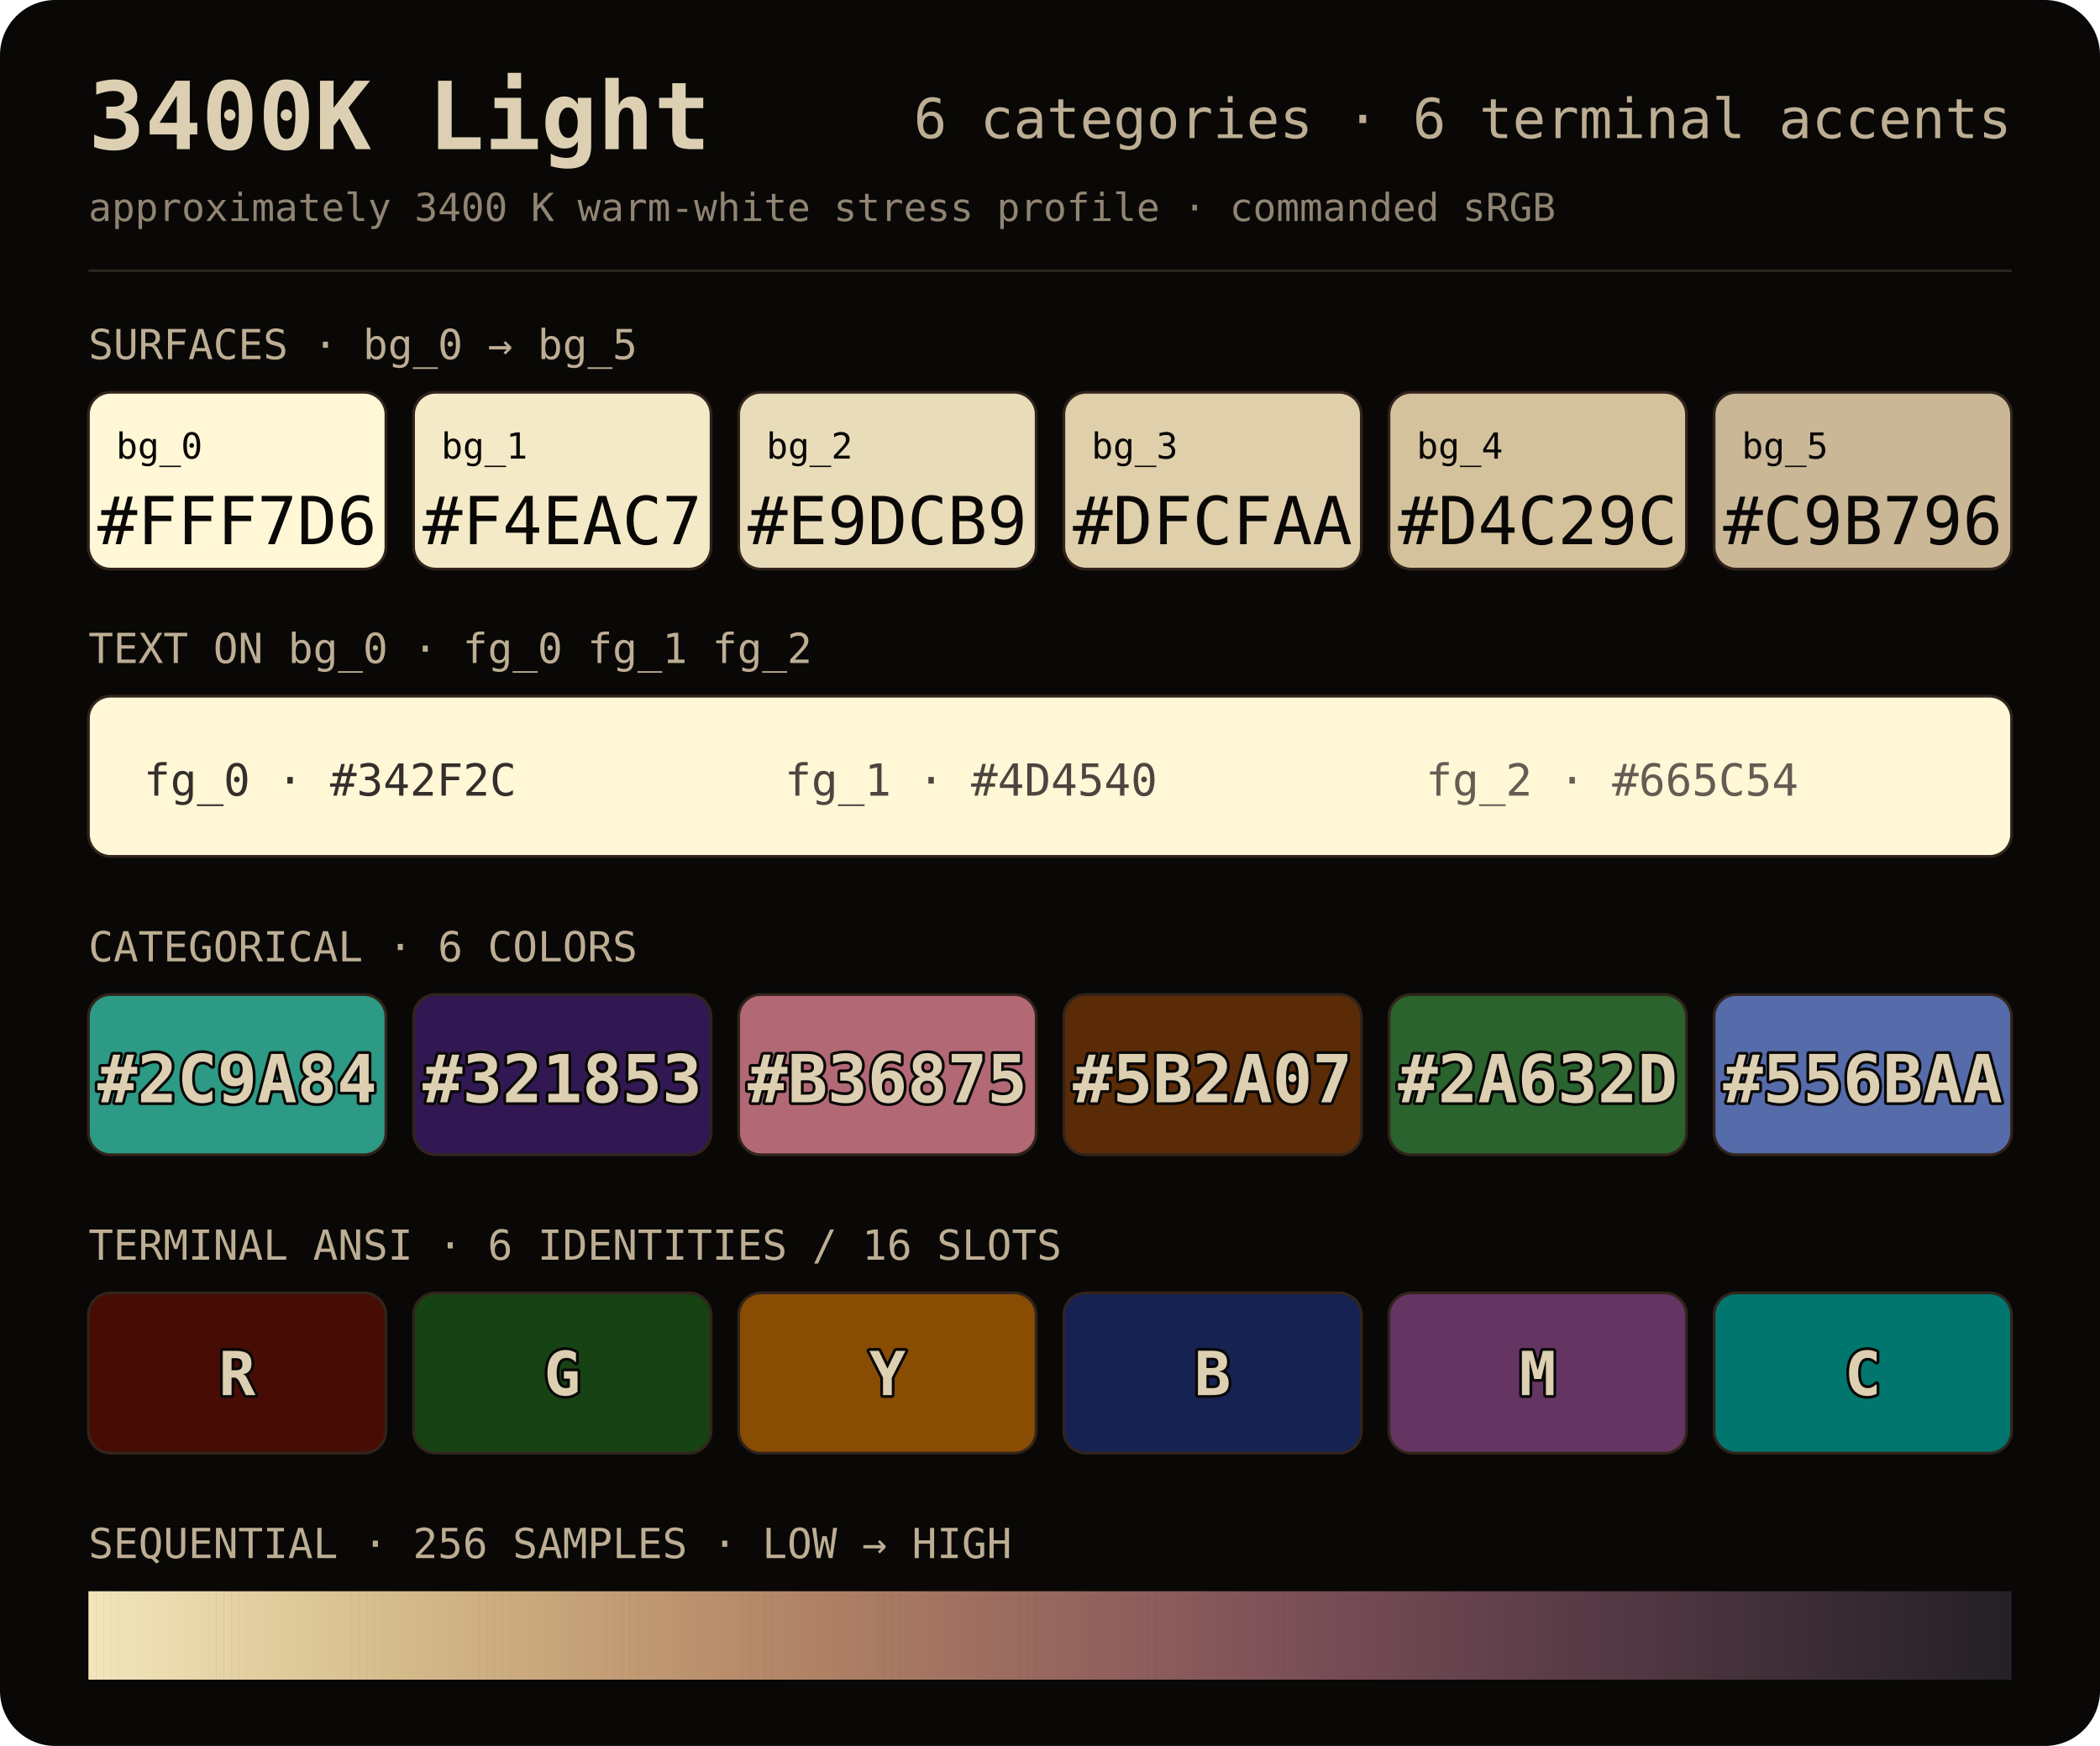
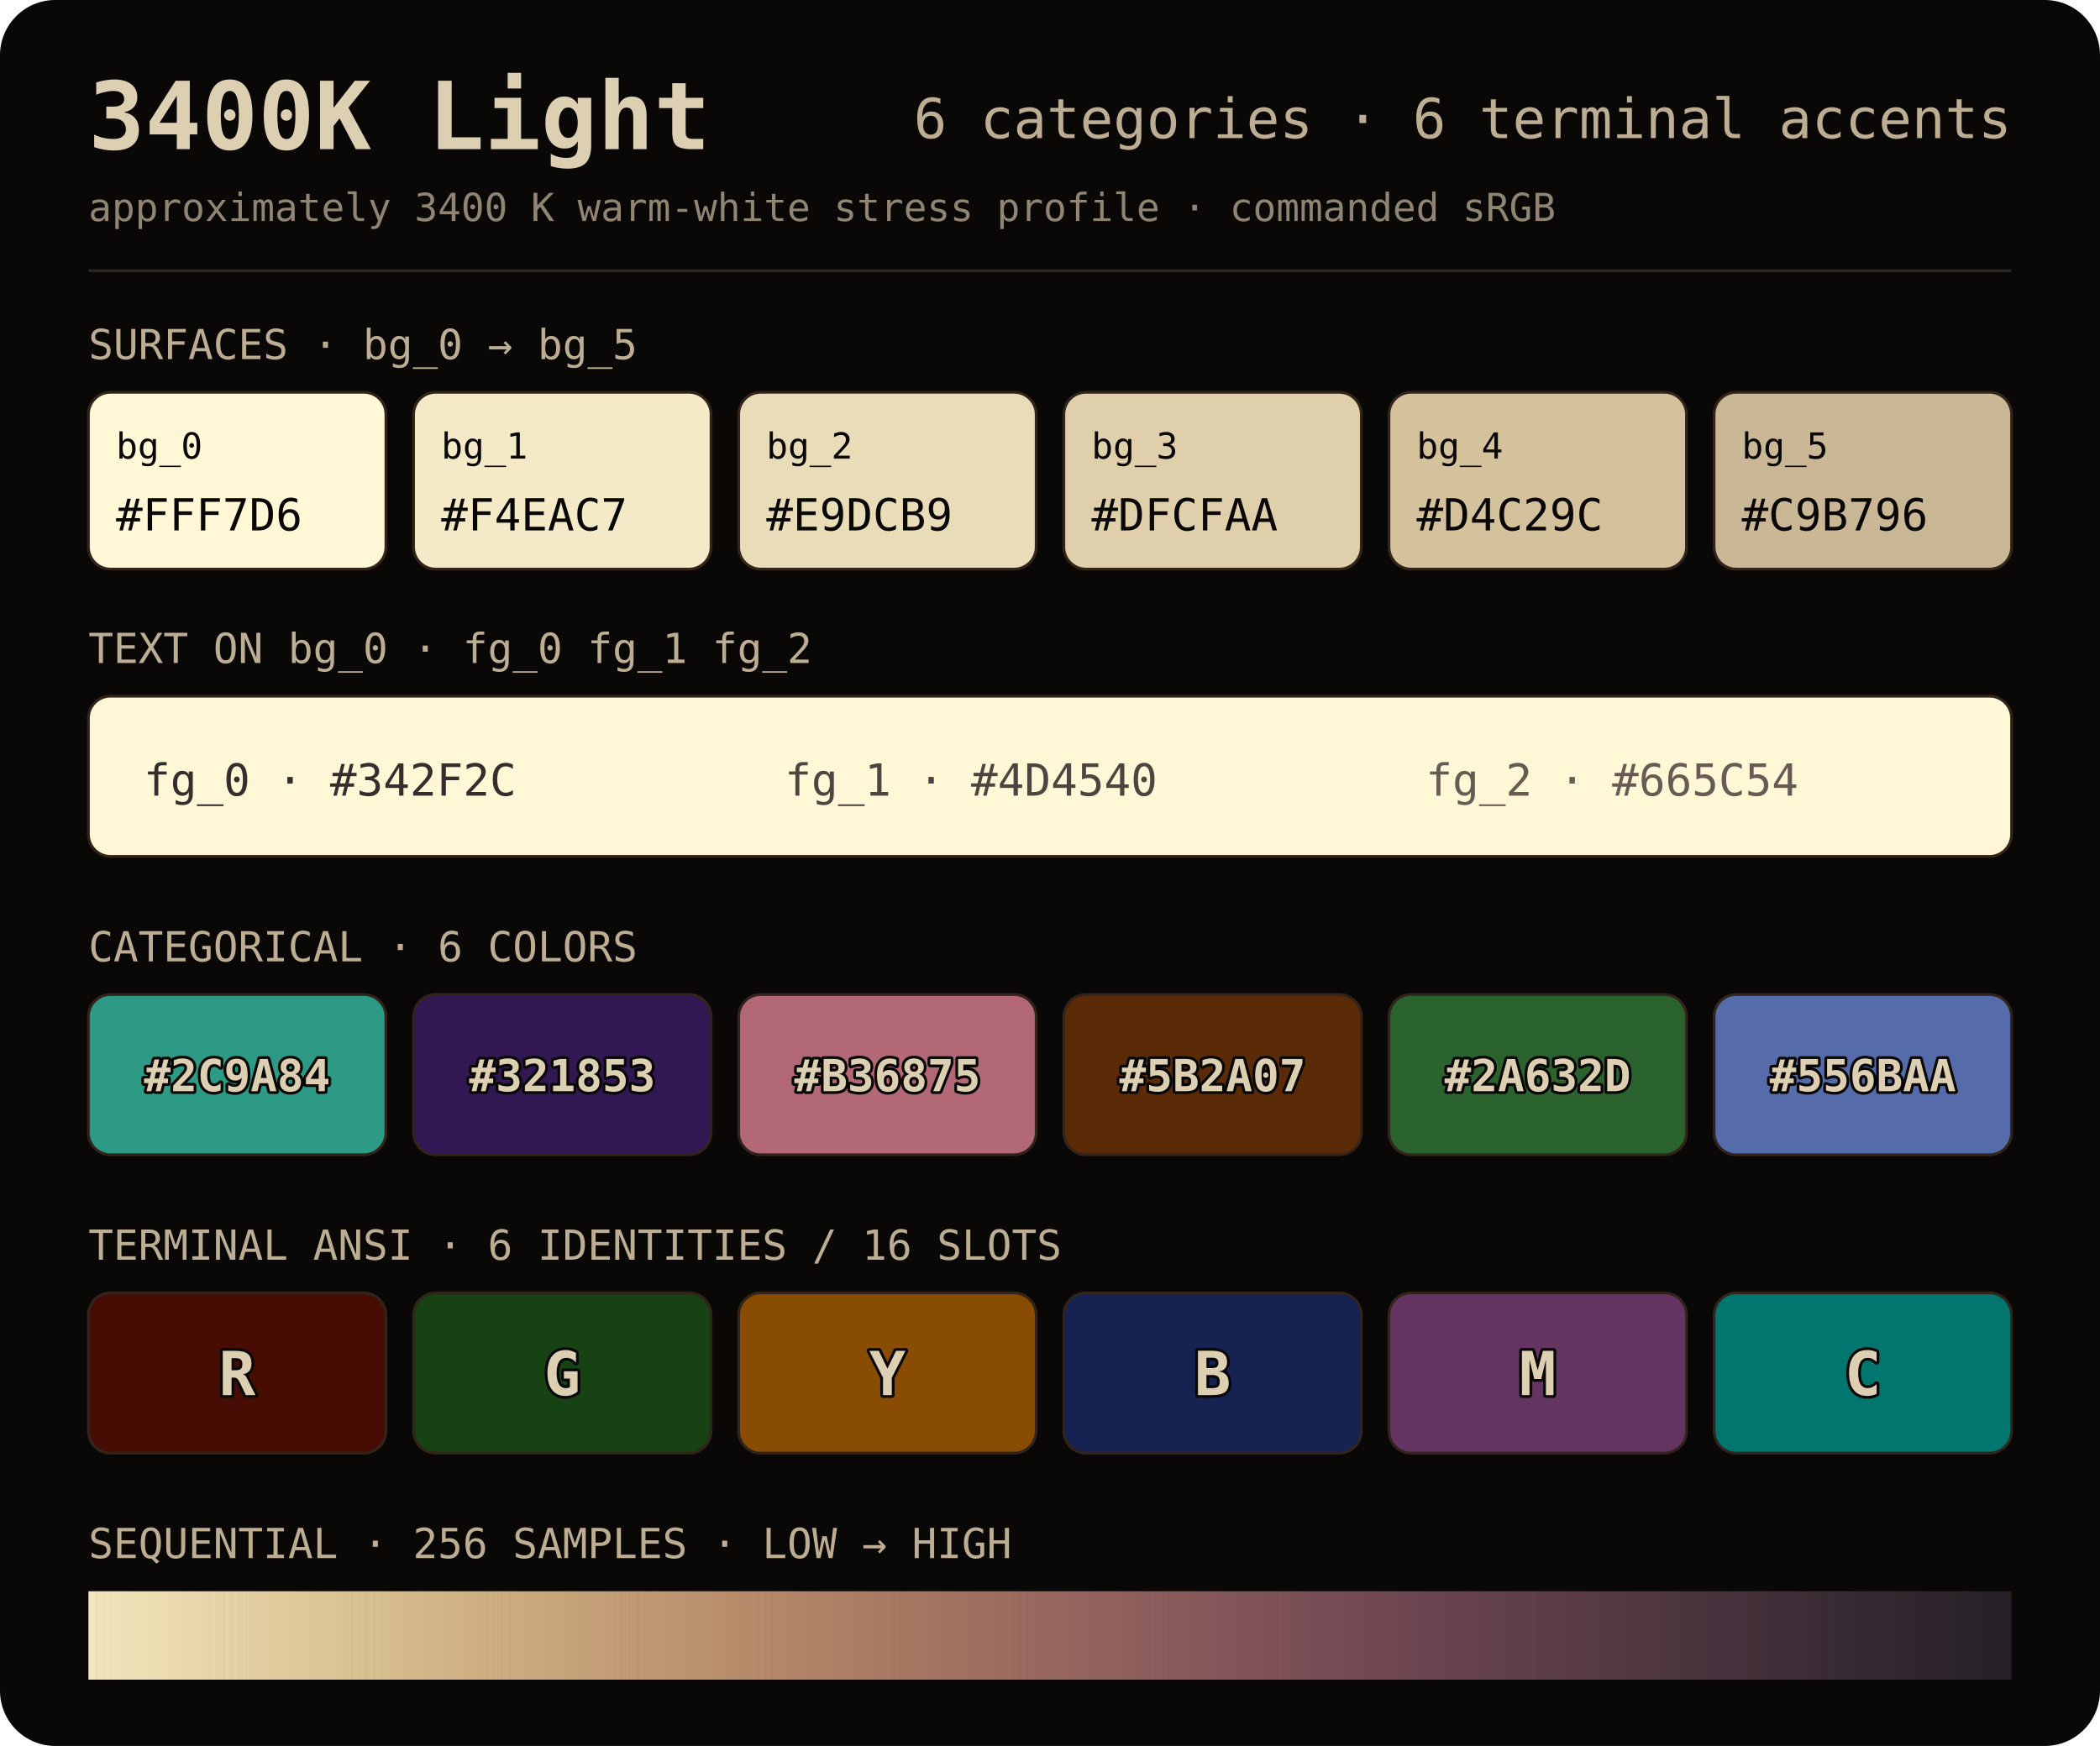
<svg xmlns="http://www.w3.org/2000/svg" width="760" height="632" viewBox="0 0 760 632">
  <rect width="100%" height="100%" rx="20" fill="#090807" />
  <text x="32" y="54" fill="#DDD0B2" font-size="34" font-family="ui-monospace, SFMono-Regular, Menlo, monospace" font-weight="700">3400K Light</text>
  <text x="728" y="50" fill="#BDAE93" font-size="20" font-family="ui-monospace, SFMono-Regular, Menlo, monospace" text-anchor="end">6 categories · 6 terminal accents</text>
  <text x="32" y="80" fill="#908472" font-size="14" font-family="ui-monospace, SFMono-Regular, Menlo, monospace">approximately 3400 K warm-white stress profile · commanded sRGB</text>
  <line x1="32" y1="98" x2="728" y2="98" stroke="#29251F" />
  <text x="32" y="130" fill="#BDAE93" font-size="15" font-family="ui-monospace, SFMono-Regular, Menlo, monospace">SURFACES · bg_0 → bg_5</text>
  <rect x="32.00" y="142" width="107.67" height="64" rx="8" fill="#FFF7D6" stroke="#32241B" />
  <text x="42.0" y="166" fill="#090807" font-size="13" font-family="ui-monospace, SFMono-Regular, Menlo, monospace">bg_0</text>
-   <text x="85.833" y="197" fill="#090807" font-size="24" font-family="ui-monospace, SFMono-Regular, Menlo, monospace" text-anchor="middle">#FFF7D6</text>
+   <text x="42.0" y="192" fill="#090807" font-size="16" font-family="ui-monospace, SFMono-Regular, Menlo, monospace">#FFF7D6</text>
  <rect x="149.67" y="142" width="107.67" height="64" rx="8" fill="#F4EAC7" stroke="#32241B" />
  <text x="159.667" y="166" fill="#090807" font-size="13" font-family="ui-monospace, SFMono-Regular, Menlo, monospace">bg_1</text>
-   <text x="203.5" y="197" fill="#090807" font-size="24" font-family="ui-monospace, SFMono-Regular, Menlo, monospace" text-anchor="middle">#F4EAC7</text>
+   <text x="159.667" y="192" fill="#090807" font-size="16" font-family="ui-monospace, SFMono-Regular, Menlo, monospace">#F4EAC7</text>
  <rect x="267.33" y="142" width="107.67" height="64" rx="8" fill="#E9DCB9" stroke="#32241B" />
  <text x="277.333" y="166" fill="#090807" font-size="13" font-family="ui-monospace, SFMono-Regular, Menlo, monospace">bg_2</text>
-   <text x="321.167" y="197" fill="#090807" font-size="24" font-family="ui-monospace, SFMono-Regular, Menlo, monospace" text-anchor="middle">#E9DCB9</text>
+   <text x="277.333" y="192" fill="#090807" font-size="16" font-family="ui-monospace, SFMono-Regular, Menlo, monospace">#E9DCB9</text>
  <rect x="385.00" y="142" width="107.67" height="64" rx="8" fill="#DFCFAA" stroke="#32241B" />
  <text x="395.0" y="166" fill="#090807" font-size="13" font-family="ui-monospace, SFMono-Regular, Menlo, monospace">bg_3</text>
-   <text x="438.833" y="197" fill="#090807" font-size="24" font-family="ui-monospace, SFMono-Regular, Menlo, monospace" text-anchor="middle">#DFCFAA</text>
+   <text x="395.0" y="192" fill="#090807" font-size="16" font-family="ui-monospace, SFMono-Regular, Menlo, monospace">#DFCFAA</text>
  <rect x="502.67" y="142" width="107.67" height="64" rx="8" fill="#D4C29C" stroke="#32241B" />
  <text x="512.667" y="166" fill="#090807" font-size="13" font-family="ui-monospace, SFMono-Regular, Menlo, monospace">bg_4</text>
-   <text x="556.5" y="197" fill="#090807" font-size="24" font-family="ui-monospace, SFMono-Regular, Menlo, monospace" text-anchor="middle">#D4C29C</text>
+   <text x="512.667" y="192" fill="#090807" font-size="16" font-family="ui-monospace, SFMono-Regular, Menlo, monospace">#D4C29C</text>
  <rect x="620.33" y="142" width="107.67" height="64" rx="8" fill="#C9B796" stroke="#32241B" />
  <text x="630.333" y="166" fill="#090807" font-size="13" font-family="ui-monospace, SFMono-Regular, Menlo, monospace">bg_5</text>
-   <text x="674.167" y="197" fill="#090807" font-size="24" font-family="ui-monospace, SFMono-Regular, Menlo, monospace" text-anchor="middle">#C9B796</text>
+   <text x="630.333" y="192" fill="#090807" font-size="16" font-family="ui-monospace, SFMono-Regular, Menlo, monospace">#C9B796</text>
  <text x="32" y="240" fill="#BDAE93" font-size="15" font-family="ui-monospace, SFMono-Regular, Menlo, monospace">TEXT ON bg_0 · fg_0 fg_1 fg_2</text>
  <rect x="32" y="252" width="696" height="58" rx="8" fill="#FFF7D6" stroke="#32241B" />
  <text x="52" y="288" fill="#342F2C" font-size="16" font-family="ui-monospace, SFMono-Regular, Menlo, monospace">fg_0 · #342F2C</text>
  <text x="284" y="288" fill="#4D4540" font-size="16" font-family="ui-monospace, SFMono-Regular, Menlo, monospace">fg_1 · #4D4540</text>
  <text x="516" y="288" fill="#665C54" font-size="16" font-family="ui-monospace, SFMono-Regular, Menlo, monospace">fg_2 · #665C54</text>
  <text x="32" y="348" fill="#BDAE93" font-size="15" font-family="ui-monospace, SFMono-Regular, Menlo, monospace">CATEGORICAL · 6 COLORS</text>
  <rect x="32.00" y="360" width="107.67" height="58" rx="8" fill="#2C9A84" stroke="#32241B" />
-   <text x="85.833" y="399" fill="#090807" font-size="24" font-family="ui-monospace, SFMono-Regular, Menlo, monospace" font-weight="700" text-anchor="middle" stroke="#090807" stroke-width="2" stroke-linejoin="round">#2C9A84</text>
-   <text x="85.833" y="399" fill="#DDD0B2" font-size="24" font-family="ui-monospace, SFMono-Regular, Menlo, monospace" font-weight="700" text-anchor="middle">#2C9A84</text>
+   <text x="85.833" y="395" fill="#090807" font-size="16" font-family="ui-monospace, SFMono-Regular, Menlo, monospace" font-weight="700" text-anchor="middle" stroke="#090807" stroke-width="2" stroke-linejoin="round">#2C9A84</text>
+   <text x="85.833" y="395" fill="#DDD0B2" font-size="16" font-family="ui-monospace, SFMono-Regular, Menlo, monospace" font-weight="700" text-anchor="middle">#2C9A84</text>
  <rect x="149.67" y="360" width="107.67" height="58" rx="8" fill="#321853" stroke="#32241B" />
-   <text x="203.5" y="399" fill="#090807" font-size="24" font-family="ui-monospace, SFMono-Regular, Menlo, monospace" font-weight="700" text-anchor="middle" stroke="#090807" stroke-width="2" stroke-linejoin="round">#321853</text>
-   <text x="203.5" y="399" fill="#DDD0B2" font-size="24" font-family="ui-monospace, SFMono-Regular, Menlo, monospace" font-weight="700" text-anchor="middle">#321853</text>
+   <text x="203.5" y="395" fill="#090807" font-size="16" font-family="ui-monospace, SFMono-Regular, Menlo, monospace" font-weight="700" text-anchor="middle" stroke="#090807" stroke-width="2" stroke-linejoin="round">#321853</text>
+   <text x="203.5" y="395" fill="#DDD0B2" font-size="16" font-family="ui-monospace, SFMono-Regular, Menlo, monospace" font-weight="700" text-anchor="middle">#321853</text>
  <rect x="267.33" y="360" width="107.67" height="58" rx="8" fill="#B36875" stroke="#32241B" />
-   <text x="321.167" y="399" fill="#090807" font-size="24" font-family="ui-monospace, SFMono-Regular, Menlo, monospace" font-weight="700" text-anchor="middle" stroke="#090807" stroke-width="2" stroke-linejoin="round">#B36875</text>
-   <text x="321.167" y="399" fill="#DDD0B2" font-size="24" font-family="ui-monospace, SFMono-Regular, Menlo, monospace" font-weight="700" text-anchor="middle">#B36875</text>
+   <text x="321.167" y="395" fill="#090807" font-size="16" font-family="ui-monospace, SFMono-Regular, Menlo, monospace" font-weight="700" text-anchor="middle" stroke="#090807" stroke-width="2" stroke-linejoin="round">#B36875</text>
+   <text x="321.167" y="395" fill="#DDD0B2" font-size="16" font-family="ui-monospace, SFMono-Regular, Menlo, monospace" font-weight="700" text-anchor="middle">#B36875</text>
  <rect x="385.00" y="360" width="107.67" height="58" rx="8" fill="#5B2A07" stroke="#32241B" />
-   <text x="438.833" y="399" fill="#090807" font-size="24" font-family="ui-monospace, SFMono-Regular, Menlo, monospace" font-weight="700" text-anchor="middle" stroke="#090807" stroke-width="2" stroke-linejoin="round">#5B2A07</text>
-   <text x="438.833" y="399" fill="#DDD0B2" font-size="24" font-family="ui-monospace, SFMono-Regular, Menlo, monospace" font-weight="700" text-anchor="middle">#5B2A07</text>
+   <text x="438.833" y="395" fill="#090807" font-size="16" font-family="ui-monospace, SFMono-Regular, Menlo, monospace" font-weight="700" text-anchor="middle" stroke="#090807" stroke-width="2" stroke-linejoin="round">#5B2A07</text>
+   <text x="438.833" y="395" fill="#DDD0B2" font-size="16" font-family="ui-monospace, SFMono-Regular, Menlo, monospace" font-weight="700" text-anchor="middle">#5B2A07</text>
  <rect x="502.67" y="360" width="107.67" height="58" rx="8" fill="#2A632D" stroke="#32241B" />
-   <text x="556.5" y="399" fill="#090807" font-size="24" font-family="ui-monospace, SFMono-Regular, Menlo, monospace" font-weight="700" text-anchor="middle" stroke="#090807" stroke-width="2" stroke-linejoin="round">#2A632D</text>
-   <text x="556.5" y="399" fill="#DDD0B2" font-size="24" font-family="ui-monospace, SFMono-Regular, Menlo, monospace" font-weight="700" text-anchor="middle">#2A632D</text>
+   <text x="556.5" y="395" fill="#090807" font-size="16" font-family="ui-monospace, SFMono-Regular, Menlo, monospace" font-weight="700" text-anchor="middle" stroke="#090807" stroke-width="2" stroke-linejoin="round">#2A632D</text>
+   <text x="556.5" y="395" fill="#DDD0B2" font-size="16" font-family="ui-monospace, SFMono-Regular, Menlo, monospace" font-weight="700" text-anchor="middle">#2A632D</text>
  <rect x="620.33" y="360" width="107.67" height="58" rx="8" fill="#556BAA" stroke="#32241B" />
-   <text x="674.167" y="399" fill="#090807" font-size="24" font-family="ui-monospace, SFMono-Regular, Menlo, monospace" font-weight="700" text-anchor="middle" stroke="#090807" stroke-width="2" stroke-linejoin="round">#556BAA</text>
-   <text x="674.167" y="399" fill="#DDD0B2" font-size="24" font-family="ui-monospace, SFMono-Regular, Menlo, monospace" font-weight="700" text-anchor="middle">#556BAA</text>
+   <text x="674.167" y="395" fill="#090807" font-size="16" font-family="ui-monospace, SFMono-Regular, Menlo, monospace" font-weight="700" text-anchor="middle" stroke="#090807" stroke-width="2" stroke-linejoin="round">#556BAA</text>
+   <text x="674.167" y="395" fill="#DDD0B2" font-size="16" font-family="ui-monospace, SFMono-Regular, Menlo, monospace" font-weight="700" text-anchor="middle">#556BAA</text>
  <text x="32" y="456" fill="#BDAE93" font-size="15" font-family="ui-monospace, SFMono-Regular, Menlo, monospace">TERMINAL ANSI · 6 IDENTITIES / 16 SLOTS</text>
  <rect x="32.00" y="468" width="107.67" height="58" rx="8" fill="#470D05" stroke="#32241B" />
  <text x="85.833" y="505" fill="#090807" font-size="22" font-family="ui-monospace, SFMono-Regular, Menlo, monospace" font-weight="700" text-anchor="middle" stroke="#090807" stroke-width="2" stroke-linejoin="round">R</text>
  <text x="85.833" y="505" fill="#DDD0B2" font-size="22" font-family="ui-monospace, SFMono-Regular, Menlo, monospace" font-weight="700" text-anchor="middle">R</text>
  <rect x="149.67" y="468" width="107.67" height="58" rx="8" fill="#174213" stroke="#32241B" />
  <text x="203.5" y="505" fill="#090807" font-size="22" font-family="ui-monospace, SFMono-Regular, Menlo, monospace" font-weight="700" text-anchor="middle" stroke="#090807" stroke-width="2" stroke-linejoin="round">G</text>
  <text x="203.5" y="505" fill="#DDD0B2" font-size="22" font-family="ui-monospace, SFMono-Regular, Menlo, monospace" font-weight="700" text-anchor="middle">G</text>
  <rect x="267.33" y="468" width="107.67" height="58" rx="8" fill="#894C03" stroke="#32241B" />
  <text x="321.167" y="505" fill="#090807" font-size="22" font-family="ui-monospace, SFMono-Regular, Menlo, monospace" font-weight="700" text-anchor="middle" stroke="#090807" stroke-width="2" stroke-linejoin="round">Y</text>
  <text x="321.167" y="505" fill="#DDD0B2" font-size="22" font-family="ui-monospace, SFMono-Regular, Menlo, monospace" font-weight="700" text-anchor="middle">Y</text>
  <rect x="385.00" y="468" width="107.67" height="58" rx="8" fill="#162252" stroke="#32241B" />
  <text x="438.833" y="505" fill="#090807" font-size="22" font-family="ui-monospace, SFMono-Regular, Menlo, monospace" font-weight="700" text-anchor="middle" stroke="#090807" stroke-width="2" stroke-linejoin="round">B</text>
  <text x="438.833" y="505" fill="#DDD0B2" font-size="22" font-family="ui-monospace, SFMono-Regular, Menlo, monospace" font-weight="700" text-anchor="middle">B</text>
  <rect x="502.67" y="468" width="107.67" height="58" rx="8" fill="#643563" stroke="#32241B" />
  <text x="556.5" y="505" fill="#090807" font-size="22" font-family="ui-monospace, SFMono-Regular, Menlo, monospace" font-weight="700" text-anchor="middle" stroke="#090807" stroke-width="2" stroke-linejoin="round">M</text>
  <text x="556.5" y="505" fill="#DDD0B2" font-size="22" font-family="ui-monospace, SFMono-Regular, Menlo, monospace" font-weight="700" text-anchor="middle">M</text>
  <rect x="620.33" y="468" width="107.67" height="58" rx="8" fill="#00766E" stroke="#32241B" />
  <text x="674.167" y="505" fill="#090807" font-size="22" font-family="ui-monospace, SFMono-Regular, Menlo, monospace" font-weight="700" text-anchor="middle" stroke="#090807" stroke-width="2" stroke-linejoin="round">C</text>
  <text x="674.167" y="505" fill="#DDD0B2" font-size="22" font-family="ui-monospace, SFMono-Regular, Menlo, monospace" font-weight="700" text-anchor="middle">C</text>
  <text x="32" y="564" fill="#BDAE93" font-size="15" font-family="ui-monospace, SFMono-Regular, Menlo, monospace">SEQUENTIAL · 256 SAMPLES · LOW → HIGH</text>
  <rect x="32" y="576" width="2.9" height="32" fill="#F2E5BC" />
  <rect x="34.719" y="576" width="2.9" height="32" fill="#F1E4BB" />
  <rect x="37.438" y="576" width="2.9" height="32" fill="#F1E3B9" />
  <rect x="40.156" y="576" width="2.9" height="32" fill="#F0E2B8" />
  <rect x="42.875" y="576" width="2.9" height="32" fill="#EFE1B7" />
  <rect x="45.594" y="576" width="2.9" height="32" fill="#EEE0B6" />
  <rect x="48.312" y="576" width="2.9" height="32" fill="#EEDFB4" />
  <rect x="51.031" y="576" width="2.9" height="32" fill="#EDDEB3" />
  <rect x="53.75" y="576" width="2.9" height="32" fill="#ECDDB2" />
  <rect x="56.469" y="576" width="2.9" height="32" fill="#EBDCB1" />
  <rect x="59.188" y="576" width="2.9" height="32" fill="#EBDBAF" />
  <rect x="61.906" y="576" width="2.9" height="32" fill="#EADAAE" />
  <rect x="64.625" y="576" width="2.9" height="32" fill="#E9D9AD" />
  <rect x="67.344" y="576" width="2.9" height="32" fill="#E9D8AB" />
  <rect x="70.062" y="576" width="2.9" height="32" fill="#E8D7AA" />
  <rect x="72.781" y="576" width="2.9" height="32" fill="#E7D6A9" />
  <rect x="75.5" y="576" width="2.9" height="32" fill="#E6D5A8" />
  <rect x="78.219" y="576" width="2.9" height="32" fill="#E6D4A6" />
  <rect x="80.938" y="576" width="2.9" height="32" fill="#E5D2A5" />
  <rect x="83.656" y="576" width="2.9" height="32" fill="#E4D1A4" />
  <rect x="86.375" y="576" width="2.9" height="32" fill="#E3D0A3" />
  <rect x="89.094" y="576" width="2.9" height="32" fill="#E3CFA1" />
  <rect x="91.812" y="576" width="2.9" height="32" fill="#E2CEA0" />
  <rect x="94.531" y="576" width="2.9" height="32" fill="#E1CD9F" />
  <rect x="97.25" y="576" width="2.9" height="32" fill="#E1CC9E" />
  <rect x="99.969" y="576" width="2.9" height="32" fill="#E0CB9D" />
  <rect x="102.688" y="576" width="2.9" height="32" fill="#DFCA9C" />
  <rect x="105.406" y="576" width="2.9" height="32" fill="#DEC99A" />
  <rect x="108.125" y="576" width="2.9" height="32" fill="#DEC899" />
  <rect x="110.844" y="576" width="2.9" height="32" fill="#DDC798" />
  <rect x="113.562" y="576" width="2.9" height="32" fill="#DCC697" />
  <rect x="116.281" y="576" width="2.9" height="32" fill="#DCC596" />
  <rect x="119" y="576" width="2.9" height="32" fill="#DBC495" />
  <rect x="121.719" y="576" width="2.9" height="32" fill="#DAC394" />
  <rect x="124.438" y="576" width="2.9" height="32" fill="#DAC293" />
  <rect x="127.156" y="576" width="2.9" height="32" fill="#D9C192" />
  <rect x="129.875" y="576" width="2.9" height="32" fill="#D8C091" />
  <rect x="132.594" y="576" width="2.9" height="32" fill="#D8BF90" />
  <rect x="135.312" y="576" width="2.9" height="32" fill="#D7BE8F" />
  <rect x="138.031" y="576" width="2.9" height="32" fill="#D6BD8E" />
  <rect x="140.75" y="576" width="2.9" height="32" fill="#D6BC8D" />
  <rect x="143.469" y="576" width="2.9" height="32" fill="#D5BB8C" />
  <rect x="146.188" y="576" width="2.9" height="32" fill="#D4BA8B" />
  <rect x="148.906" y="576" width="2.9" height="32" fill="#D4B88A" />
  <rect x="151.625" y="576" width="2.9" height="32" fill="#D3B789" />
  <rect x="154.344" y="576" width="2.9" height="32" fill="#D2B689" />
  <rect x="157.062" y="576" width="2.9" height="32" fill="#D2B588" />
  <rect x="159.781" y="576" width="2.9" height="32" fill="#D1B487" />
  <rect x="162.5" y="576" width="2.9" height="32" fill="#D0B386" />
  <rect x="165.219" y="576" width="2.9" height="32" fill="#D0B285" />
  <rect x="167.938" y="576" width="2.9" height="32" fill="#CFB184" />
  <rect x="170.656" y="576" width="2.9" height="32" fill="#CEB083" />
  <rect x="173.375" y="576" width="2.9" height="32" fill="#CEAF82" />
  <rect x="176.094" y="576" width="2.9" height="32" fill="#CDAE82" />
  <rect x="178.812" y="576" width="2.9" height="32" fill="#CCAD81" />
  <rect x="181.531" y="576" width="2.9" height="32" fill="#CCAC80" />
  <rect x="184.25" y="576" width="2.9" height="32" fill="#CBAB7F" />
  <rect x="186.969" y="576" width="2.9" height="32" fill="#CAAA7E" />
  <rect x="189.688" y="576" width="2.9" height="32" fill="#CAA97E" />
  <rect x="192.406" y="576" width="2.9" height="32" fill="#C9A87D" />
  <rect x="195.125" y="576" width="2.9" height="32" fill="#C8A77C" />
  <rect x="197.844" y="576" width="2.9" height="32" fill="#C8A67B" />
  <rect x="200.562" y="576" width="2.9" height="32" fill="#C7A57A" />
  <rect x="203.281" y="576" width="2.9" height="32" fill="#C6A37A" />
  <rect x="206" y="576" width="2.9" height="32" fill="#C6A279" />
  <rect x="208.719" y="576" width="2.9" height="32" fill="#C5A178" />
  <rect x="211.438" y="576" width="2.9" height="32" fill="#C4A078" />
  <rect x="214.156" y="576" width="2.9" height="32" fill="#C49F77" />
  <rect x="216.875" y="576" width="2.9" height="32" fill="#C39E76" />
  <rect x="219.594" y="576" width="2.9" height="32" fill="#C39D75" />
  <rect x="222.312" y="576" width="2.9" height="32" fill="#C29C75" />
  <rect x="225.031" y="576" width="2.9" height="32" fill="#C19B74" />
  <rect x="227.75" y="576" width="2.9" height="32" fill="#C19A73" />
  <rect x="230.469" y="576" width="2.9" height="32" fill="#C09973" />
  <rect x="233.188" y="576" width="2.9" height="32" fill="#BF9872" />
  <rect x="235.906" y="576" width="2.9" height="32" fill="#BF9771" />
  <rect x="238.625" y="576" width="2.9" height="32" fill="#BE9671" />
  <rect x="241.344" y="576" width="2.9" height="32" fill="#BD9570" />
  <rect x="244.062" y="576" width="2.9" height="32" fill="#BC946F" />
  <rect x="246.781" y="576" width="2.9" height="32" fill="#BC936F" />
  <rect x="249.5" y="576" width="2.9" height="32" fill="#BB926E" />
  <rect x="252.219" y="576" width="2.9" height="32" fill="#BA916E" />
  <rect x="254.938" y="576" width="2.9" height="32" fill="#BA906D" />
  <rect x="257.656" y="576" width="2.9" height="32" fill="#B98F6C" />
  <rect x="260.375" y="576" width="2.9" height="32" fill="#B88E6C" />
  <rect x="263.094" y="576" width="2.9" height="32" fill="#B88D6B" />
  <rect x="265.812" y="576" width="2.9" height="32" fill="#B78C6B" />
  <rect x="268.531" y="576" width="2.9" height="32" fill="#B68B6A" />
  <rect x="271.25" y="576" width="2.9" height="32" fill="#B58A6A" />
  <rect x="273.969" y="576" width="2.9" height="32" fill="#B58969" />
  <rect x="276.688" y="576" width="2.9" height="32" fill="#B48869" />
  <rect x="279.406" y="576" width="2.9" height="32" fill="#B38768" />
  <rect x="282.125" y="576" width="2.9" height="32" fill="#B28668" />
  <rect x="284.844" y="576" width="2.9" height="32" fill="#B28567" />
  <rect x="287.562" y="576" width="2.9" height="32" fill="#B18467" />
  <rect x="290.281" y="576" width="2.9" height="32" fill="#B08367" />
  <rect x="293" y="576" width="2.9" height="32" fill="#B08366" />
  <rect x="295.719" y="576" width="2.9" height="32" fill="#AF8266" />
  <rect x="298.438" y="576" width="2.9" height="32" fill="#AE8165" />
  <rect x="301.156" y="576" width="2.9" height="32" fill="#AD8065" />
  <rect x="303.875" y="576" width="2.9" height="32" fill="#AC7F65" />
  <rect x="306.594" y="576" width="2.9" height="32" fill="#AC7E64" />
  <rect x="309.312" y="576" width="2.9" height="32" fill="#AB7D64" />
  <rect x="312.031" y="576" width="2.9" height="32" fill="#AA7C64" />
  <rect x="314.75" y="576" width="2.9" height="32" fill="#A97B63" />
  <rect x="317.469" y="576" width="2.9" height="32" fill="#A97A63" />
  <rect x="320.188" y="576" width="2.9" height="32" fill="#A87963" />
  <rect x="322.906" y="576" width="2.9" height="32" fill="#A77962" />
  <rect x="325.625" y="576" width="2.9" height="32" fill="#A67862" />
  <rect x="328.344" y="576" width="2.9" height="32" fill="#A67762" />
  <rect x="331.062" y="576" width="2.9" height="32" fill="#A57661" />
  <rect x="333.781" y="576" width="2.9" height="32" fill="#A47561" />
  <rect x="336.5" y="576" width="2.9" height="32" fill="#A37461" />
  <rect x="339.219" y="576" width="2.9" height="32" fill="#A27361" />
  <rect x="341.938" y="576" width="2.9" height="32" fill="#A27260" />
  <rect x="344.656" y="576" width="2.9" height="32" fill="#A17260" />
  <rect x="347.375" y="576" width="2.9" height="32" fill="#A07160" />
  <rect x="350.094" y="576" width="2.9" height="32" fill="#9F7060" />
  <rect x="352.812" y="576" width="2.9" height="32" fill="#9E6F60" />
  <rect x="355.531" y="576" width="2.9" height="32" fill="#9E6E5F" />
  <rect x="358.25" y="576" width="2.9" height="32" fill="#9D6D5F" />
  <rect x="360.969" y="576" width="2.9" height="32" fill="#9C6D5F" />
  <rect x="363.688" y="576" width="2.9" height="32" fill="#9B6C5F" />
  <rect x="366.406" y="576" width="2.9" height="32" fill="#9A6B5F" />
  <rect x="369.125" y="576" width="2.9" height="32" fill="#996A5F" />
  <rect x="371.844" y="576" width="2.9" height="32" fill="#99695E" />
  <rect x="374.562" y="576" width="2.9" height="32" fill="#98685E" />
  <rect x="377.281" y="576" width="2.9" height="32" fill="#97685E" />
  <rect x="380" y="576" width="2.9" height="32" fill="#96675E" />
  <rect x="382.719" y="576" width="2.9" height="32" fill="#95665E" />
  <rect x="385.438" y="576" width="2.9" height="32" fill="#95655E" />
  <rect x="388.156" y="576" width="2.9" height="32" fill="#94645E" />
  <rect x="390.875" y="576" width="2.9" height="32" fill="#93645E" />
  <rect x="393.594" y="576" width="2.9" height="32" fill="#92635D" />
  <rect x="396.312" y="576" width="2.9" height="32" fill="#91625D" />
  <rect x="399.031" y="576" width="2.9" height="32" fill="#90615D" />
  <rect x="401.75" y="576" width="2.9" height="32" fill="#90615D" />
  <rect x="404.469" y="576" width="2.9" height="32" fill="#8F605D" />
  <rect x="407.188" y="576" width="2.9" height="32" fill="#8E5F5C" />
  <rect x="409.906" y="576" width="2.9" height="32" fill="#8D5E5C" />
  <rect x="412.625" y="576" width="2.9" height="32" fill="#8C5E5C" />
  <rect x="415.344" y="576" width="2.9" height="32" fill="#8B5D5C" />
  <rect x="418.062" y="576" width="2.9" height="32" fill="#8A5C5C" />
  <rect x="420.781" y="576" width="2.9" height="32" fill="#8A5B5B" />
  <rect x="423.5" y="576" width="2.9" height="32" fill="#895B5B" />
  <rect x="426.219" y="576" width="2.9" height="32" fill="#885A5B" />
  <rect x="428.938" y="576" width="2.9" height="32" fill="#87595B" />
  <rect x="431.656" y="576" width="2.9" height="32" fill="#86585A" />
  <rect x="434.375" y="576" width="2.9" height="32" fill="#85585A" />
  <rect x="437.094" y="576" width="2.9" height="32" fill="#84575A" />
  <rect x="439.812" y="576" width="2.9" height="32" fill="#84565A" />
  <rect x="442.531" y="576" width="2.9" height="32" fill="#835659" />
  <rect x="445.25" y="576" width="2.9" height="32" fill="#825559" />
  <rect x="447.969" y="576" width="2.9" height="32" fill="#815459" />
  <rect x="450.688" y="576" width="2.9" height="32" fill="#805458" />
  <rect x="453.406" y="576" width="2.9" height="32" fill="#7F5358" />
  <rect x="456.125" y="576" width="2.9" height="32" fill="#7E5258" />
  <rect x="458.844" y="576" width="2.9" height="32" fill="#7D5258" />
  <rect x="461.562" y="576" width="2.9" height="32" fill="#7D5157" />
  <rect x="464.281" y="576" width="2.9" height="32" fill="#7C5057" />
  <rect x="467" y="576" width="2.9" height="32" fill="#7B5057" />
  <rect x="469.719" y="576" width="2.9" height="32" fill="#7A4F56" />
  <rect x="472.438" y="576" width="2.9" height="32" fill="#794E56" />
  <rect x="475.156" y="576" width="2.9" height="32" fill="#784E56" />
  <rect x="477.875" y="576" width="2.9" height="32" fill="#774D55" />
  <rect x="480.594" y="576" width="2.9" height="32" fill="#764C55" />
  <rect x="483.312" y="576" width="2.9" height="32" fill="#754C54" />
  <rect x="486.031" y="576" width="2.9" height="32" fill="#744B54" />
  <rect x="488.75" y="576" width="2.9" height="32" fill="#744B54" />
  <rect x="491.469" y="576" width="2.9" height="32" fill="#734A53" />
  <rect x="494.188" y="576" width="2.9" height="32" fill="#724953" />
  <rect x="496.906" y="576" width="2.9" height="32" fill="#714953" />
  <rect x="499.625" y="576" width="2.9" height="32" fill="#704852" />
  <rect x="502.344" y="576" width="2.9" height="32" fill="#6F4852" />
  <rect x="505.062" y="576" width="2.9" height="32" fill="#6E4751" />
  <rect x="507.781" y="576" width="2.9" height="32" fill="#6D4751" />
  <rect x="510.5" y="576" width="2.9" height="32" fill="#6C4650" />
  <rect x="513.219" y="576" width="2.9" height="32" fill="#6B4650" />
  <rect x="515.938" y="576" width="2.9" height="32" fill="#6A4550" />
  <rect x="518.656" y="576" width="2.9" height="32" fill="#69454F" />
  <rect x="521.375" y="576" width="2.9" height="32" fill="#68444F" />
  <rect x="524.094" y="576" width="2.9" height="32" fill="#68434E" />
  <rect x="526.812" y="576" width="2.9" height="32" fill="#67434E" />
  <rect x="529.531" y="576" width="2.9" height="32" fill="#66424D" />
  <rect x="532.25" y="576" width="2.9" height="32" fill="#65424D" />
  <rect x="534.969" y="576" width="2.9" height="32" fill="#64414C" />
  <rect x="537.688" y="576" width="2.9" height="32" fill="#63414C" />
  <rect x="540.406" y="576" width="2.9" height="32" fill="#62404B" />
  <rect x="543.125" y="576" width="2.9" height="32" fill="#61404B" />
  <rect x="545.844" y="576" width="2.9" height="32" fill="#603F4A" />
  <rect x="548.562" y="576" width="2.9" height="32" fill="#5F3F4A" />
  <rect x="551.281" y="576" width="2.9" height="32" fill="#5E3E49" />
  <rect x="554" y="576" width="2.9" height="32" fill="#5D3E49" />
  <rect x="556.719" y="576" width="2.9" height="32" fill="#5C3D48" />
  <rect x="559.438" y="576" width="2.9" height="32" fill="#5B3D48" />
  <rect x="562.156" y="576" width="2.9" height="32" fill="#5B3C47" />
  <rect x="564.875" y="576" width="2.9" height="32" fill="#5A3C47" />
  <rect x="567.594" y="576" width="2.9" height="32" fill="#593B46" />
  <rect x="570.312" y="576" width="2.9" height="32" fill="#583B46" />
  <rect x="573.031" y="576" width="2.9" height="32" fill="#573A45" />
  <rect x="575.75" y="576" width="2.9" height="32" fill="#563A45" />
  <rect x="578.469" y="576" width="2.9" height="32" fill="#553944" />
  <rect x="581.188" y="576" width="2.9" height="32" fill="#543944" />
  <rect x="583.906" y="576" width="2.9" height="32" fill="#533943" />
  <rect x="586.625" y="576" width="2.9" height="32" fill="#523843" />
  <rect x="589.344" y="576" width="2.9" height="32" fill="#513842" />
  <rect x="592.062" y="576" width="2.9" height="32" fill="#503742" />
  <rect x="594.781" y="576" width="2.9" height="32" fill="#503741" />
  <rect x="597.5" y="576" width="2.9" height="32" fill="#4F3641" />
  <rect x="600.219" y="576" width="2.9" height="32" fill="#4E3640" />
  <rect x="602.938" y="576" width="2.9" height="32" fill="#4D353F" />
  <rect x="605.656" y="576" width="2.9" height="32" fill="#4C353F" />
  <rect x="608.375" y="576" width="2.9" height="32" fill="#4B343E" />
  <rect x="611.094" y="576" width="2.9" height="32" fill="#4A343E" />
  <rect x="613.812" y="576" width="2.9" height="32" fill="#49333D" />
  <rect x="616.531" y="576" width="2.9" height="32" fill="#48333D" />
  <rect x="619.25" y="576" width="2.9" height="32" fill="#47323C" />
  <rect x="621.969" y="576" width="2.9" height="32" fill="#46323C" />
  <rect x="624.688" y="576" width="2.9" height="32" fill="#46313B" />
  <rect x="627.406" y="576" width="2.9" height="32" fill="#45313B" />
  <rect x="630.125" y="576" width="2.9" height="32" fill="#44313A" />
  <rect x="632.844" y="576" width="2.9" height="32" fill="#433039" />
  <rect x="635.562" y="576" width="2.9" height="32" fill="#423039" />
  <rect x="638.281" y="576" width="2.9" height="32" fill="#412F38" />
  <rect x="641" y="576" width="2.9" height="32" fill="#402F38" />
  <rect x="643.719" y="576" width="2.9" height="32" fill="#3F2E37" />
  <rect x="646.438" y="576" width="2.9" height="32" fill="#3E2E37" />
  <rect x="649.156" y="576" width="2.9" height="32" fill="#3E2D36" />
  <rect x="651.875" y="576" width="2.9" height="32" fill="#3D2D35" />
  <rect x="654.594" y="576" width="2.9" height="32" fill="#3C2C35" />
  <rect x="657.312" y="576" width="2.9" height="32" fill="#3B2C34" />
  <rect x="660.031" y="576" width="2.9" height="32" fill="#3A2C34" />
  <rect x="662.75" y="576" width="2.9" height="32" fill="#392B33" />
  <rect x="665.469" y="576" width="2.9" height="32" fill="#382B32" />
  <rect x="668.188" y="576" width="2.9" height="32" fill="#372A32" />
  <rect x="670.906" y="576" width="2.9" height="32" fill="#362A31" />
  <rect x="673.625" y="576" width="2.9" height="32" fill="#362931" />
  <rect x="676.344" y="576" width="2.9" height="32" fill="#352930" />
  <rect x="679.062" y="576" width="2.9" height="32" fill="#342930" />
  <rect x="681.781" y="576" width="2.9" height="32" fill="#33282F" />
  <rect x="684.5" y="576" width="2.9" height="32" fill="#32282E" />
  <rect x="687.219" y="576" width="2.9" height="32" fill="#31272E" />
  <rect x="689.938" y="576" width="2.9" height="32" fill="#30272D" />
  <rect x="692.656" y="576" width="2.9" height="32" fill="#2F262D" />
  <rect x="695.375" y="576" width="2.9" height="32" fill="#2F262C" />
  <rect x="698.094" y="576" width="2.9" height="32" fill="#2E252C" />
  <rect x="700.812" y="576" width="2.9" height="32" fill="#2D252B" />
  <rect x="703.531" y="576" width="2.9" height="32" fill="#2C252A" />
  <rect x="706.25" y="576" width="2.9" height="32" fill="#2B242A" />
  <rect x="708.969" y="576" width="2.9" height="32" fill="#2A2429" />
  <rect x="711.688" y="576" width="2.9" height="32" fill="#292329" />
  <rect x="714.406" y="576" width="2.9" height="32" fill="#282328" />
  <rect x="717.125" y="576" width="2.9" height="32" fill="#282228" />
  <rect x="719.844" y="576" width="2.9" height="32" fill="#272227" />
  <rect x="722.562" y="576" width="2.9" height="32" fill="#262127" />
  <rect x="725.281" y="576" width="2.719" height="32" fill="#252126" />
</svg>
